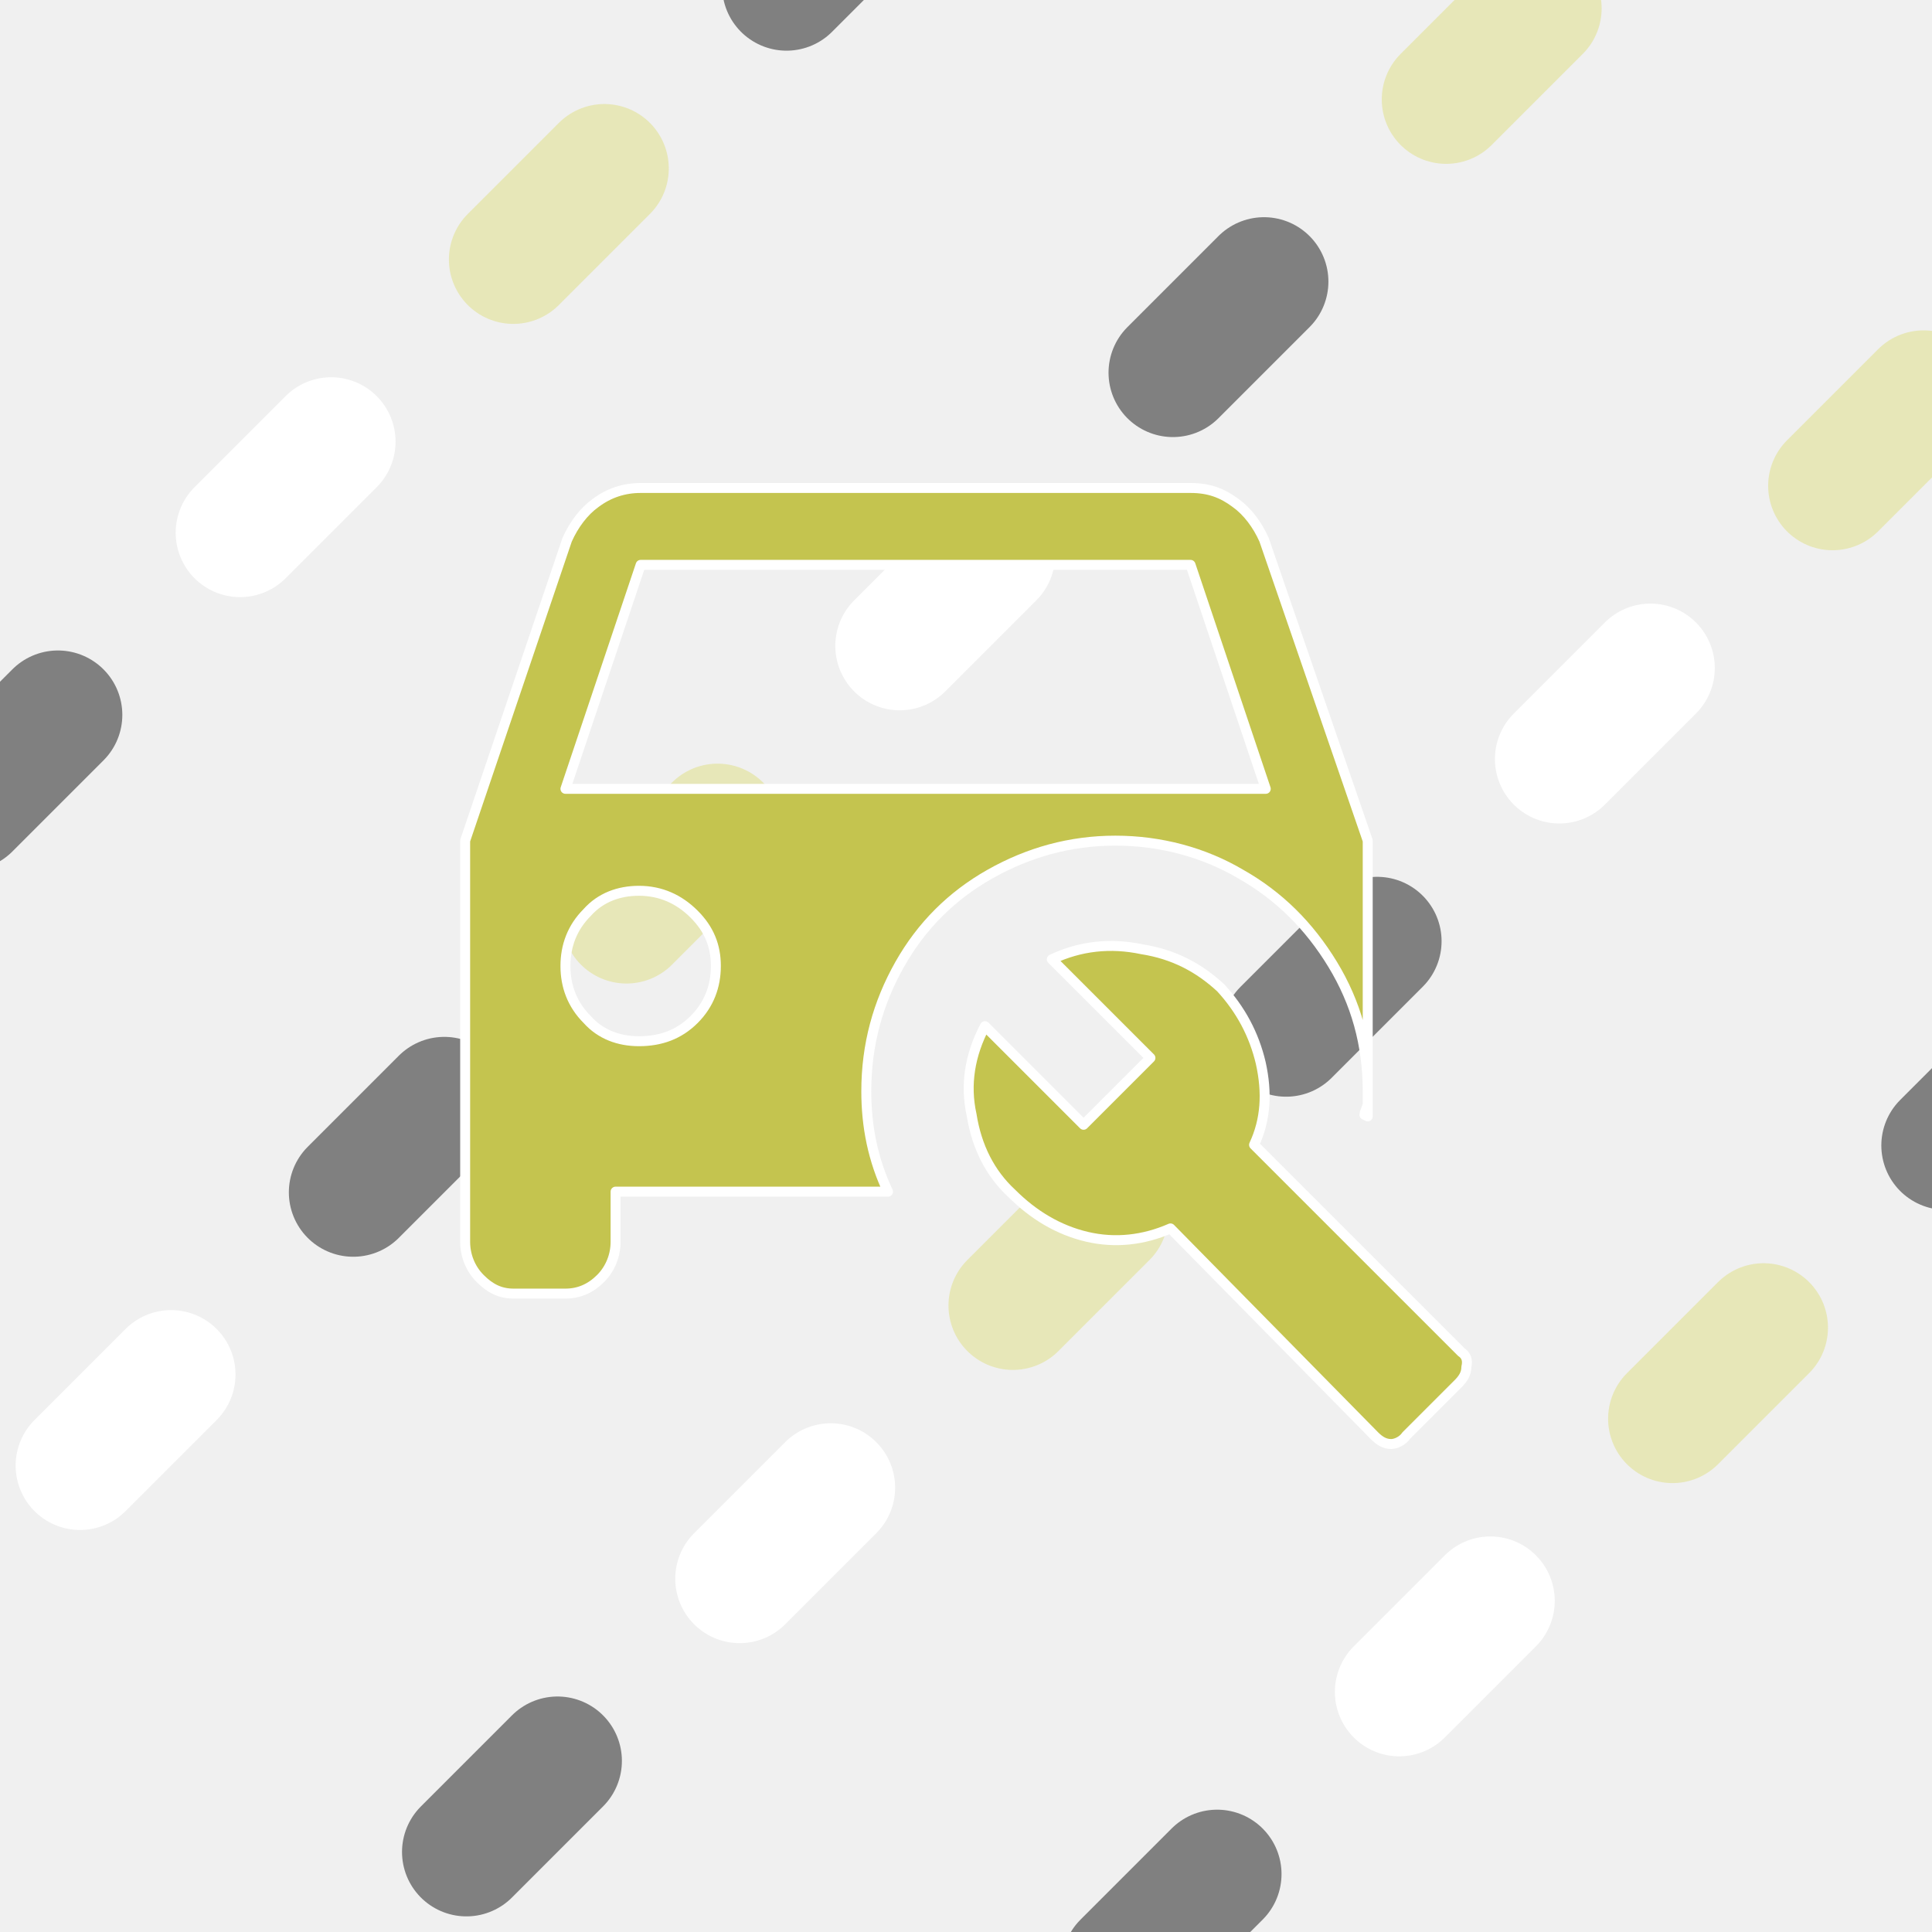
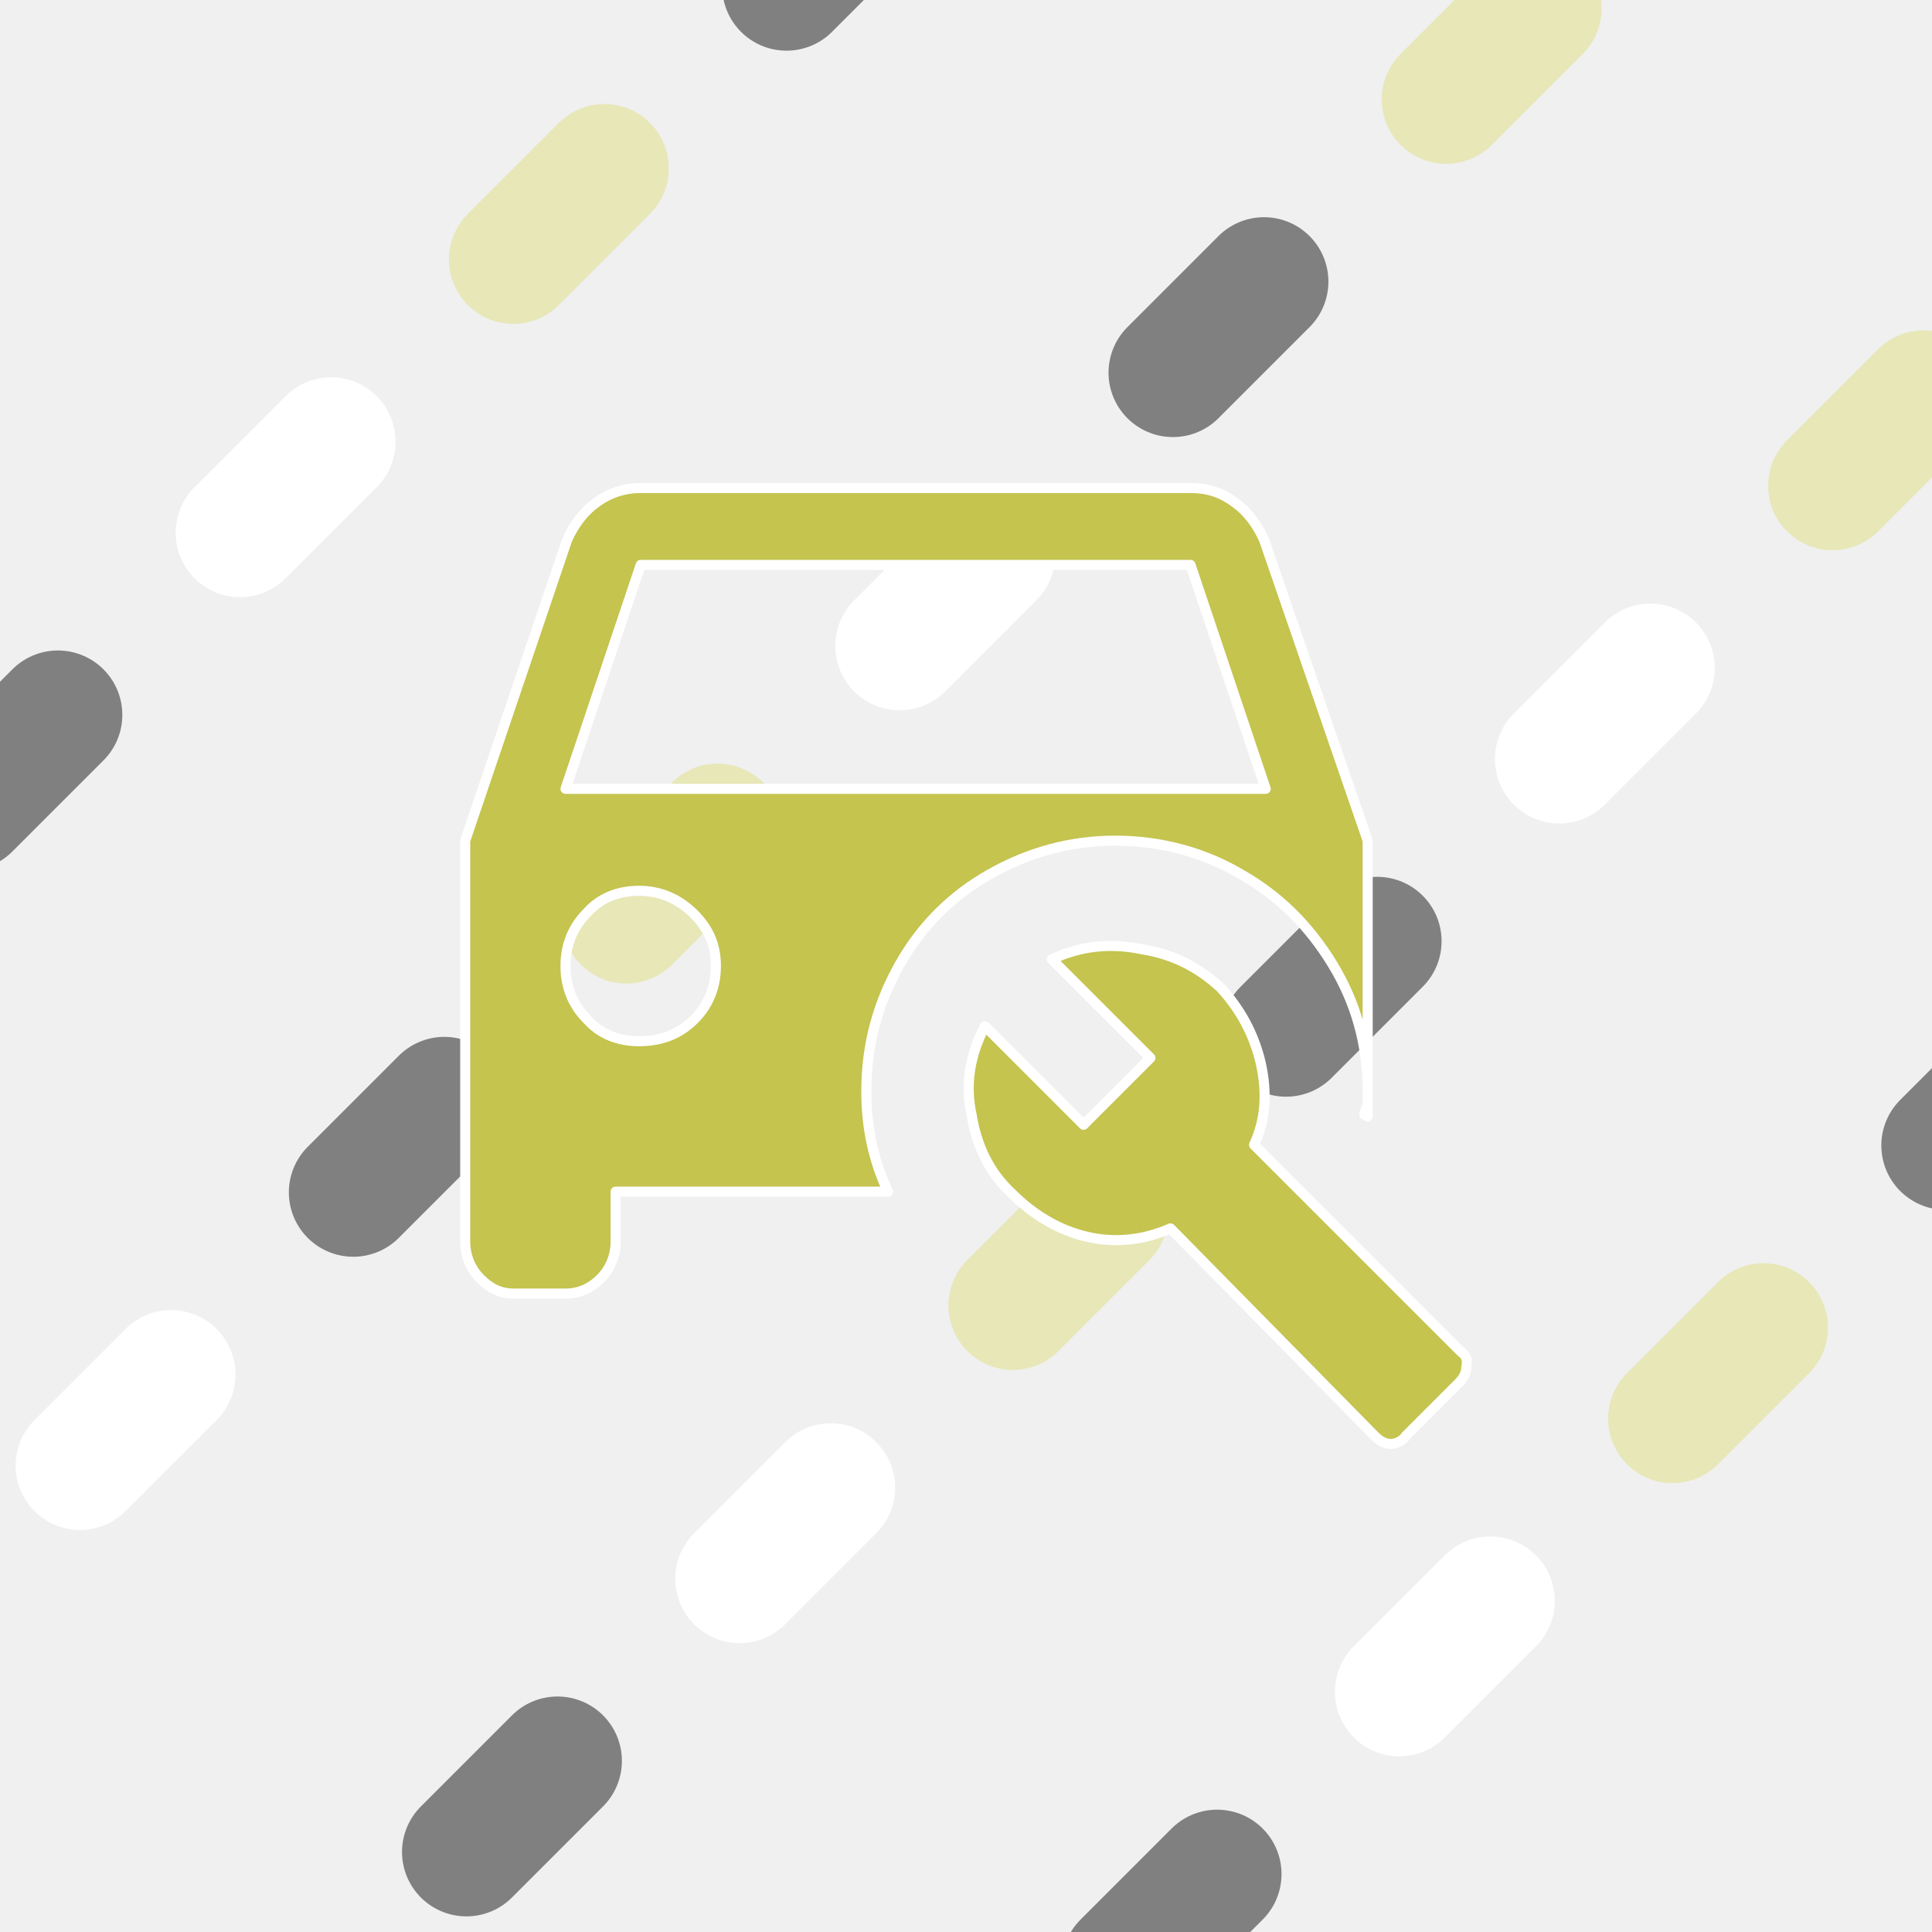
<svg xmlns="http://www.w3.org/2000/svg" width="3840" height="3840" viewBox="0 0 1016 1016" version="1.1" id="svg1" xml:space="preserve">
  <defs id="defs1" />
  <g id="layer1" style="display:inline">
    <path style="fill:#55be59;fill-opacity:1;stroke:#e7e7b8;stroke-width:67.733;stroke-linecap:round;stroke-dasharray:67.733, 541.866;stroke-dashoffset:406.4;stroke-opacity:1" d="m -304.8,711.2 1016,-1016" id="path1" />
    <path style="display:inline;fill:#55be59;fill-opacity:1;stroke:#e7e7b8;stroke-width:67.733;stroke-linecap:round;stroke-dasharray:67.733, 541.867;stroke-dashoffset:0;stroke-opacity:1" d="M -101.6,914.4 914.4,-101.6" id="path1-0" />
    <path style="display:inline;fill:#55be59;fill-opacity:1;stroke:#e7e7b8;stroke-width:67.733;stroke-linecap:round;stroke-dasharray:67.733, 541.867;stroke-dashoffset:0;stroke-opacity:1" d="M 101.6,1117.6 1117.6,101.6" id="path1-0-3" />
    <path style="display:inline;fill:#55be59;fill-opacity:1;stroke:#e7e7b8;stroke-width:67.733;stroke-linecap:round;stroke-dasharray:67.733, 541.866;stroke-dashoffset:406.4;stroke-opacity:1" d="M 304.8,1320.8 1320.8,304.8" id="path1-0-3-8" />
  </g>
  <g id="layer5" style="display:inline">
    <path style="display:inline;fill:#55be59;fill-opacity:1;stroke:#808080;stroke-width:67.733;stroke-linecap:round;stroke-dasharray:67.733, 541.866;stroke-dashoffset:203.2;stroke-opacity:1" d="M -304.8,711.2 711.2,-304.8" id="path1-2" />
    <path style="display:inline;fill:#55be59;fill-opacity:1;stroke:#808080;stroke-width:67.733;stroke-opacity:1;stroke-linecap:round;stroke-dasharray:67.733,541.867;stroke-dashoffset:203.2" d="M -101.6,914.4 914.4,-101.6" id="path1-0-4" />
    <path style="display:inline;fill:#55be59;fill-opacity:1;stroke:#808080;stroke-width:67.733;stroke-linecap:round;stroke-dasharray:67.733, 541.866;stroke-dashoffset:406.4;stroke-opacity:1" d="M 101.6,1117.6 1117.6,101.6" id="path1-0-3-5" />
    <path style="display:inline;fill:#55be59;fill-opacity:1;stroke:#808080;stroke-width:67.733;stroke-linecap:round;stroke-dasharray:67.733, 541.866;stroke-dashoffset:203.2;stroke-opacity:1" d="M 304.8,1320.8 1320.8,304.8" id="path1-0-3-8-8" />
  </g>
  <g id="layer6" style="stroke-dasharray:1,5;stroke-dashoffset:0">
    <path style="display:inline;fill:#55be59;fill-opacity:1;stroke:#ffffff;stroke-width:67.733;stroke-linecap:round;stroke-dasharray:67.733, 541.866;stroke-dashoffset:0" d="M -304.8,711.2 711.2,-304.8" id="path1-25" />
    <path style="display:inline;fill:#55be59;fill-opacity:1;stroke:#ffffff;stroke-width:67.733;stroke-dasharray:67.733,541.867;stroke-linecap:round;stroke-dashoffset:406.4" d="M -101.6,914.4 914.4,-101.6" id="path1-0-42" />
    <path style="display:inline;fill:#55be59;fill-opacity:1;stroke:#ffffff;stroke-width:67.733;stroke-linecap:round;stroke-dasharray:67.733, 541.866;stroke-dashoffset:203.2" d="M 101.6,1117.6 1117.6,101.6" id="path1-0-3-7" />
    <path style="display:inline;fill:#55be59;fill-opacity:1;stroke:#ffffff;stroke-width:67.733;stroke-linecap:round;stroke-dasharray:67.733, 541.866;stroke-dashoffset:0" d="M 304.8,1320.8 1320.8,304.8" id="path1-0-3-8-5" />
  </g>
  <g id="layer3" style="display:inline">
-     <path d="m 717.496,586.227 1.758,0.879 c 0,-9.669 0,-14.063 0,-13.184 v 7.032 c -0.879,2.637 -1.758,4.395 -1.758,5.274 z M 455.567,573.922 c 0,-24.611 6.153,-46.585 17.579,-66.801 11.426,-20.216 27.248,-36.037 47.464,-47.464 20.216,-11.426 42.19,-17.579 65.922,-17.579 23.732,0 46.585,6.153 65.922,17.579 20.216,11.426 36.037,27.248 48.343,47.464 12.305,20.216 18.458,42.19 18.458,66.801 V 442.078 l -54.495,-158.212 c -3.516,-7.911 -8.79,-14.942 -14.942,-19.337 -7.032,-5.274 -14.063,-7.911 -23.732,-7.911 H 336.908 c -8.79,0 -16.7,2.637 -23.732,7.911 -6.153,4.395 -11.426,11.426 -14.942,19.337 l -53.616,158.212 v 210.949 c 0,7.032 2.637,14.063 7.911,19.337 5.274,5.274 10.547,7.911 17.579,7.911 h 27.248 c 7.032,0 13.184,-2.637 18.458,-7.911 5.274,-5.274 7.911,-12.305 7.911,-19.337 V 626.659 H 466.993 C 459.083,609.959 455.567,592.38 455.567,573.922 Z M 376.461,508 c 0,10.547 -3.516,20.216 -11.426,28.127 -7.911,7.911 -17.579,11.426 -29.006,11.426 -10.547,0 -20.216,-3.516 -27.248,-11.426 -7.911,-7.911 -11.426,-17.579 -11.426,-28.127 0,-10.547 3.516,-20.216 11.426,-28.127 7.032,-7.911 16.7,-11.426 27.248,-11.426 11.426,0 21.095,4.395 29.006,12.305 7.911,7.911 11.426,16.7 11.426,27.248 z m 289.177,-93.169 h -368.283 l 39.553,-117.78 h 289.177 z m 102.838,296.208 c 2.637,1.758 3.516,4.395 2.637,7.911 0,3.516 -1.758,6.153 -4.395,8.79 l -27.248,27.248 c -1.758,2.637 -5.274,4.395 -7.911,4.395 -3.516,0 -6.153,-1.758 -8.79,-4.395 L 615.537,645.996 c -14.063,6.153 -29.006,7.911 -43.948,4.395 -14.942,-3.516 -28.127,-11.426 -39.553,-22.853 -11.426,-10.547 -18.458,-24.611 -21.095,-41.311 -3.516,-15.821 -0.879,-31.642 7.032,-46.585 l 51.858,51.858 35.158,-35.158 -51.858,-51.858 c 14.942,-7.032 30.763,-8.79 47.464,-5.274 16.7,2.637 29.885,9.669 41.311,20.216 10.547,11.426 17.579,24.611 21.095,39.553 3.516,15.821 2.637,29.884 -3.516,43.069 z" id="text3" style="font-size:1270px;font-family:'Hasklug Nerd Font Mono';-inkscape-font-specification:'Hasklug Nerd Font Mono';fill:#c4c44f;fill-opacity:1;stroke:#ffffff;stroke-width:5.237;stroke-linecap:round;stroke-linejoin:round;stroke-dasharray:none;stroke-dashoffset:653.143;stroke-opacity:1" aria-label="󱠔" />
+     <path d="m 717.473,586.219 1.758,0.879 c 0,-9.667 0,-14.062 0,-13.183 v 7.031 c -0.879,2.637 -1.758,4.394 -1.758,5.273 z M 455.573,573.915 c 0,-24.608 6.152,-46.58 17.577,-66.793 11.425,-20.214 27.245,-36.033 47.458,-47.458 20.214,-11.425 42.185,-17.577 65.915,-17.577 23.729,0 46.58,6.152 65.915,17.577 20.214,11.425 36.033,27.245 48.337,47.458 12.304,20.214 18.456,42.185 18.456,66.793 V 442.085 L 664.742,283.89 c -3.515,-7.91 -8.789,-14.941 -14.941,-19.335 -7.031,-5.273 -14.062,-7.91 -23.729,-7.91 H 336.927 c -8.789,0 -16.698,2.637 -23.729,7.91 -6.152,4.394 -11.425,11.425 -14.941,19.335 l -53.611,158.195 v 210.927 c 0,7.031 2.637,14.062 7.91,19.335 5.273,5.273 10.546,7.91 17.577,7.91 h 27.245 c 7.031,0 13.183,-2.637 18.456,-7.91 5.273,-5.273 7.91,-12.304 7.91,-19.335 v -26.366 h 143.254 c -7.91,-16.698 -11.425,-34.276 -11.425,-52.732 z M 376.475,508 c 0,10.546 -3.515,20.214 -11.425,28.124 -7.91,7.91 -17.577,11.425 -29.002,11.425 -10.546,0 -20.214,-3.515 -27.245,-11.425 -7.91,-7.91 -11.425,-17.577 -11.425,-28.124 0,-10.546 3.515,-20.214 11.425,-28.124 7.031,-7.91 16.698,-11.425 27.245,-11.425 11.425,0 21.093,4.394 29.002,12.304 7.91,7.91 11.425,16.698 11.425,27.245 z M 665.621,414.841 H 297.378 l 39.549,-117.767 h 289.145 z m 102.827,296.176 c 2.637,1.758 3.515,4.394 2.637,7.91 0,3.515 -1.758,6.152 -4.394,8.789 l -27.245,27.245 c -1.758,2.637 -5.273,4.394 -7.91,4.394 -3.515,0 -6.152,-1.758 -8.789,-4.394 l -107.221,-108.979 c -14.062,6.152 -29.002,7.91 -43.943,4.394 -14.941,-3.515 -28.124,-11.425 -39.549,-22.85 -11.425,-10.546 -18.456,-24.608 -21.093,-41.306 -3.515,-15.819 -0.879,-31.639 7.031,-46.58 l 51.853,51.853 35.154,-35.154 -51.853,-51.853 c 14.941,-7.031 30.76,-8.789 47.458,-5.273 16.698,2.637 29.881,9.667 41.306,20.214 10.546,11.425 17.577,24.608 21.093,39.549 3.515,15.819 2.637,29.881 -3.515,43.064 z" id="text3" style="font-size:1270px;font-family:'Hasklug Nerd Font Mono';-inkscape-font-specification:'Hasklug Nerd Font Mono';fill:#c4c44f;fill-opacity:1;stroke:#ffffff;stroke-width:5.292;stroke-linecap:round;stroke-linejoin:round;stroke-dasharray:none;stroke-dashoffset:653.143;stroke-opacity:1" aria-label="󱠔" />
  </g>
</svg>
